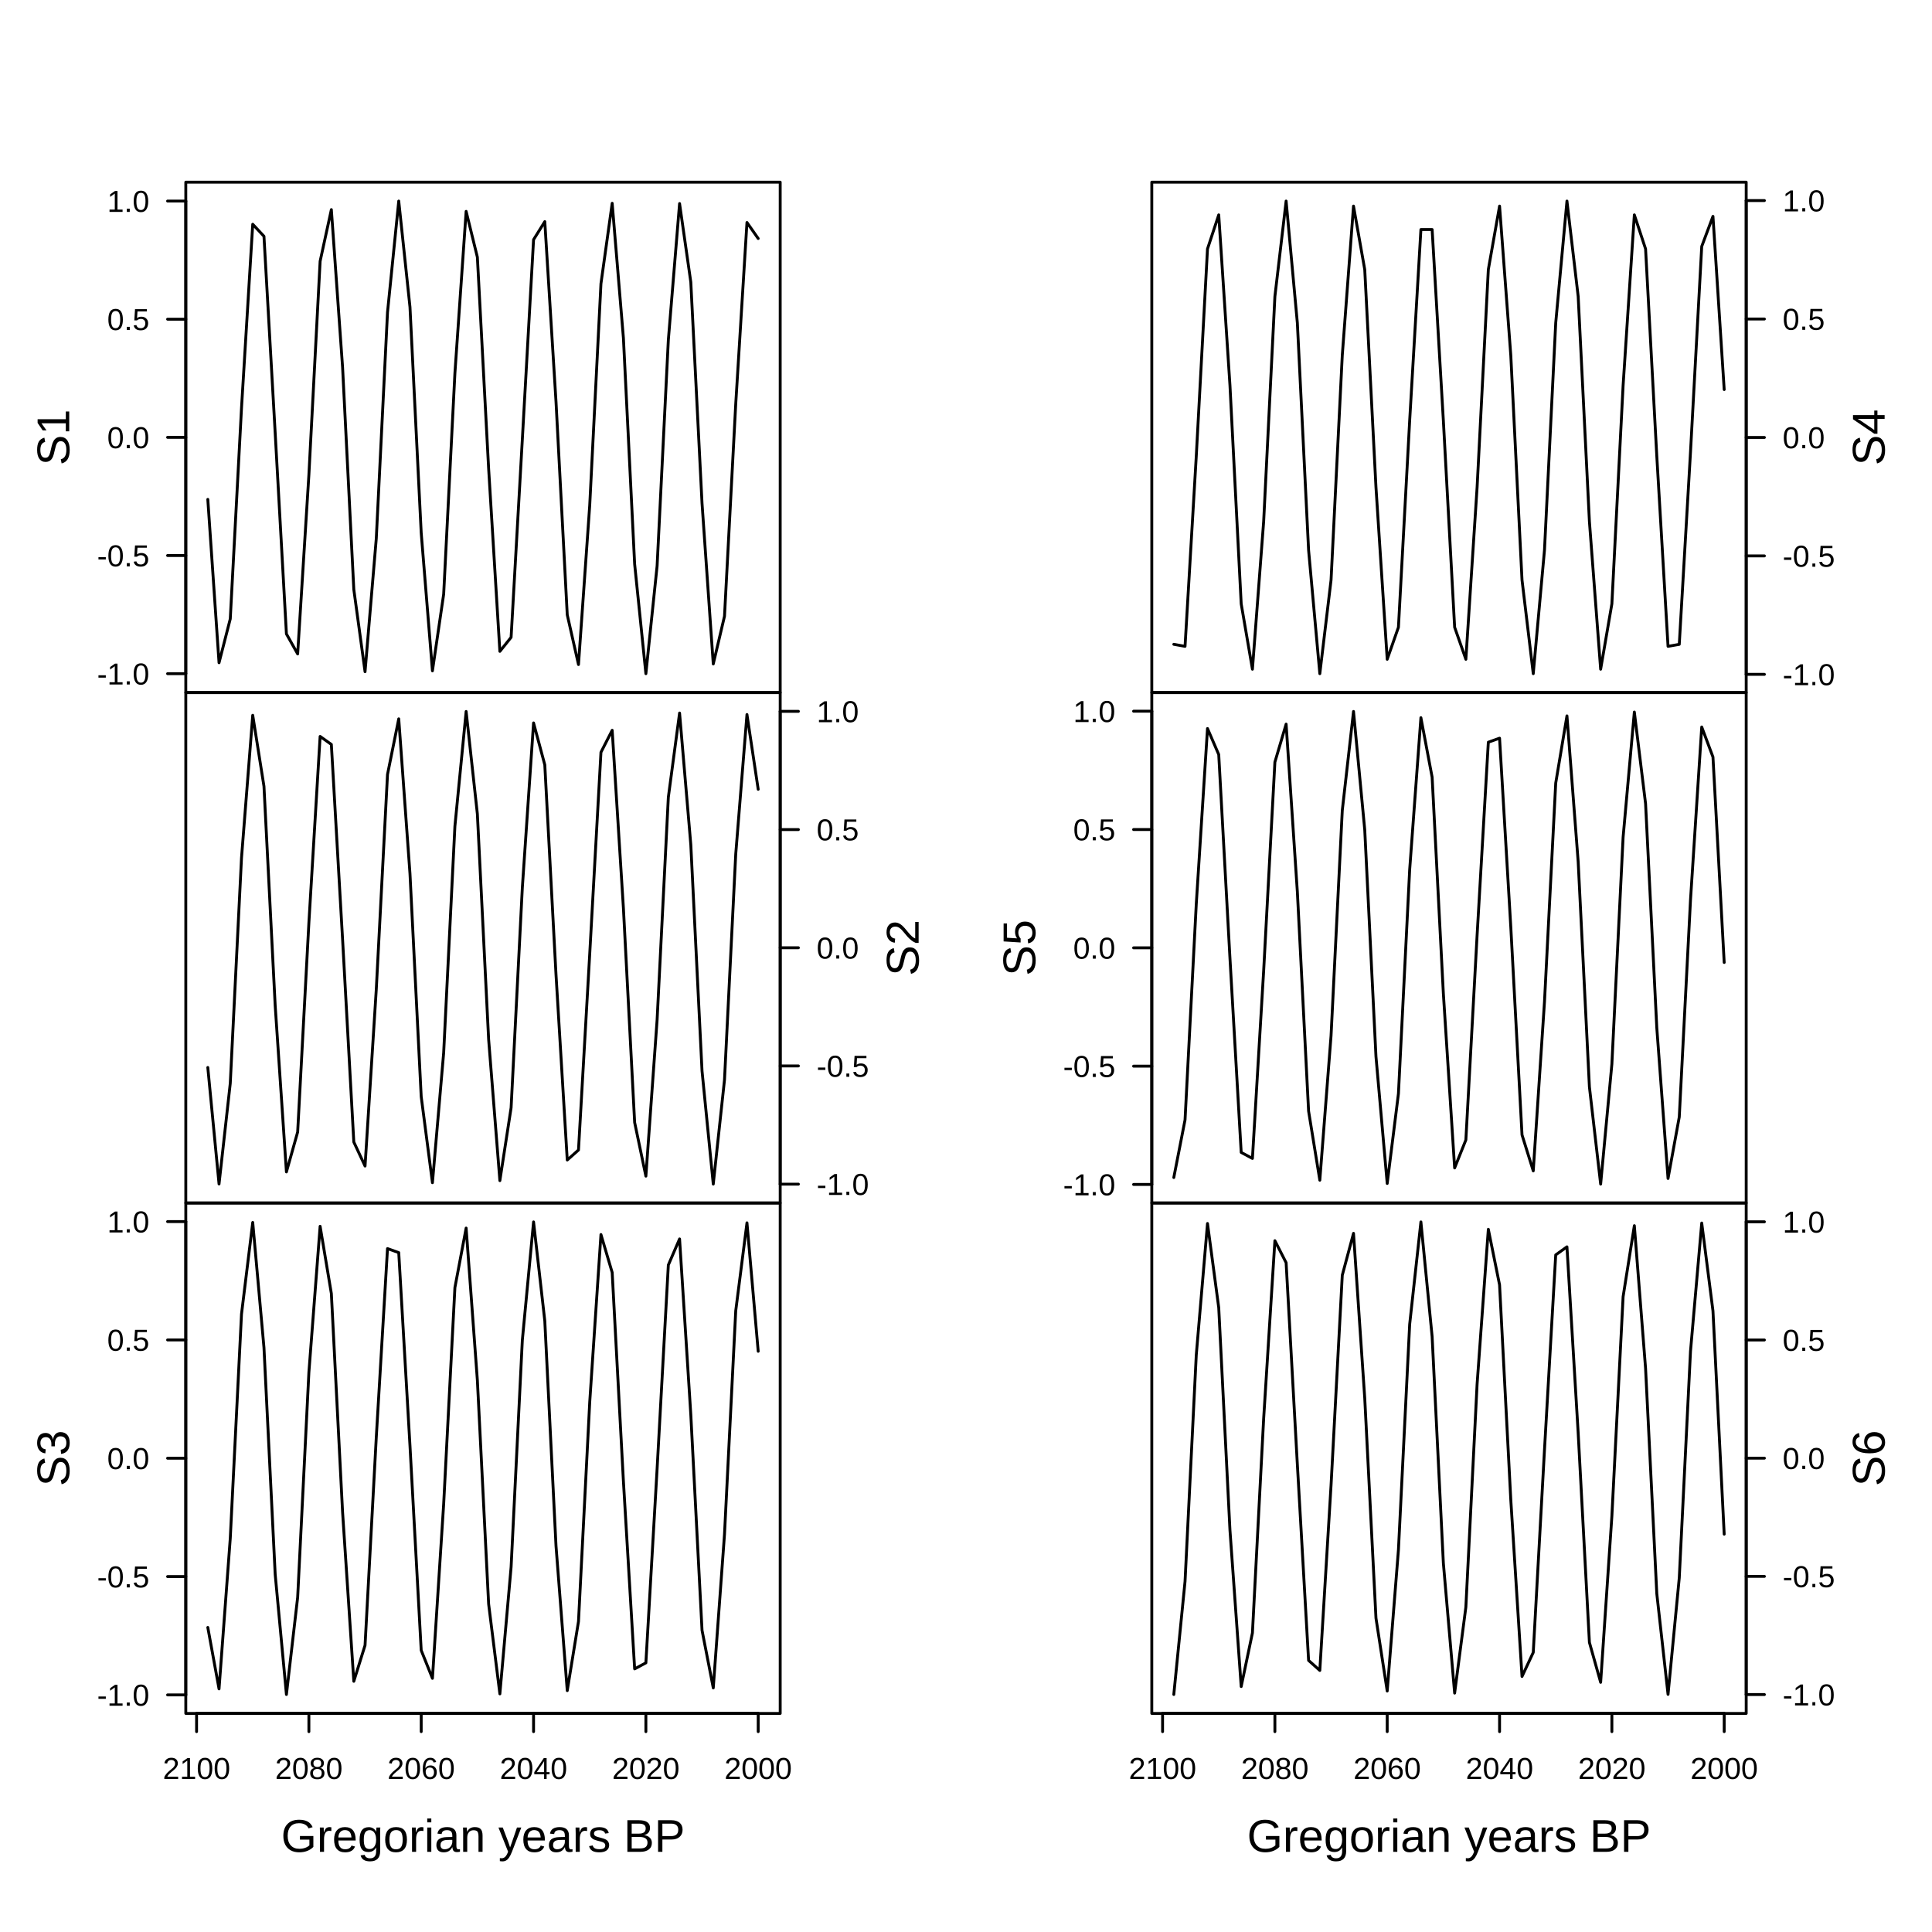
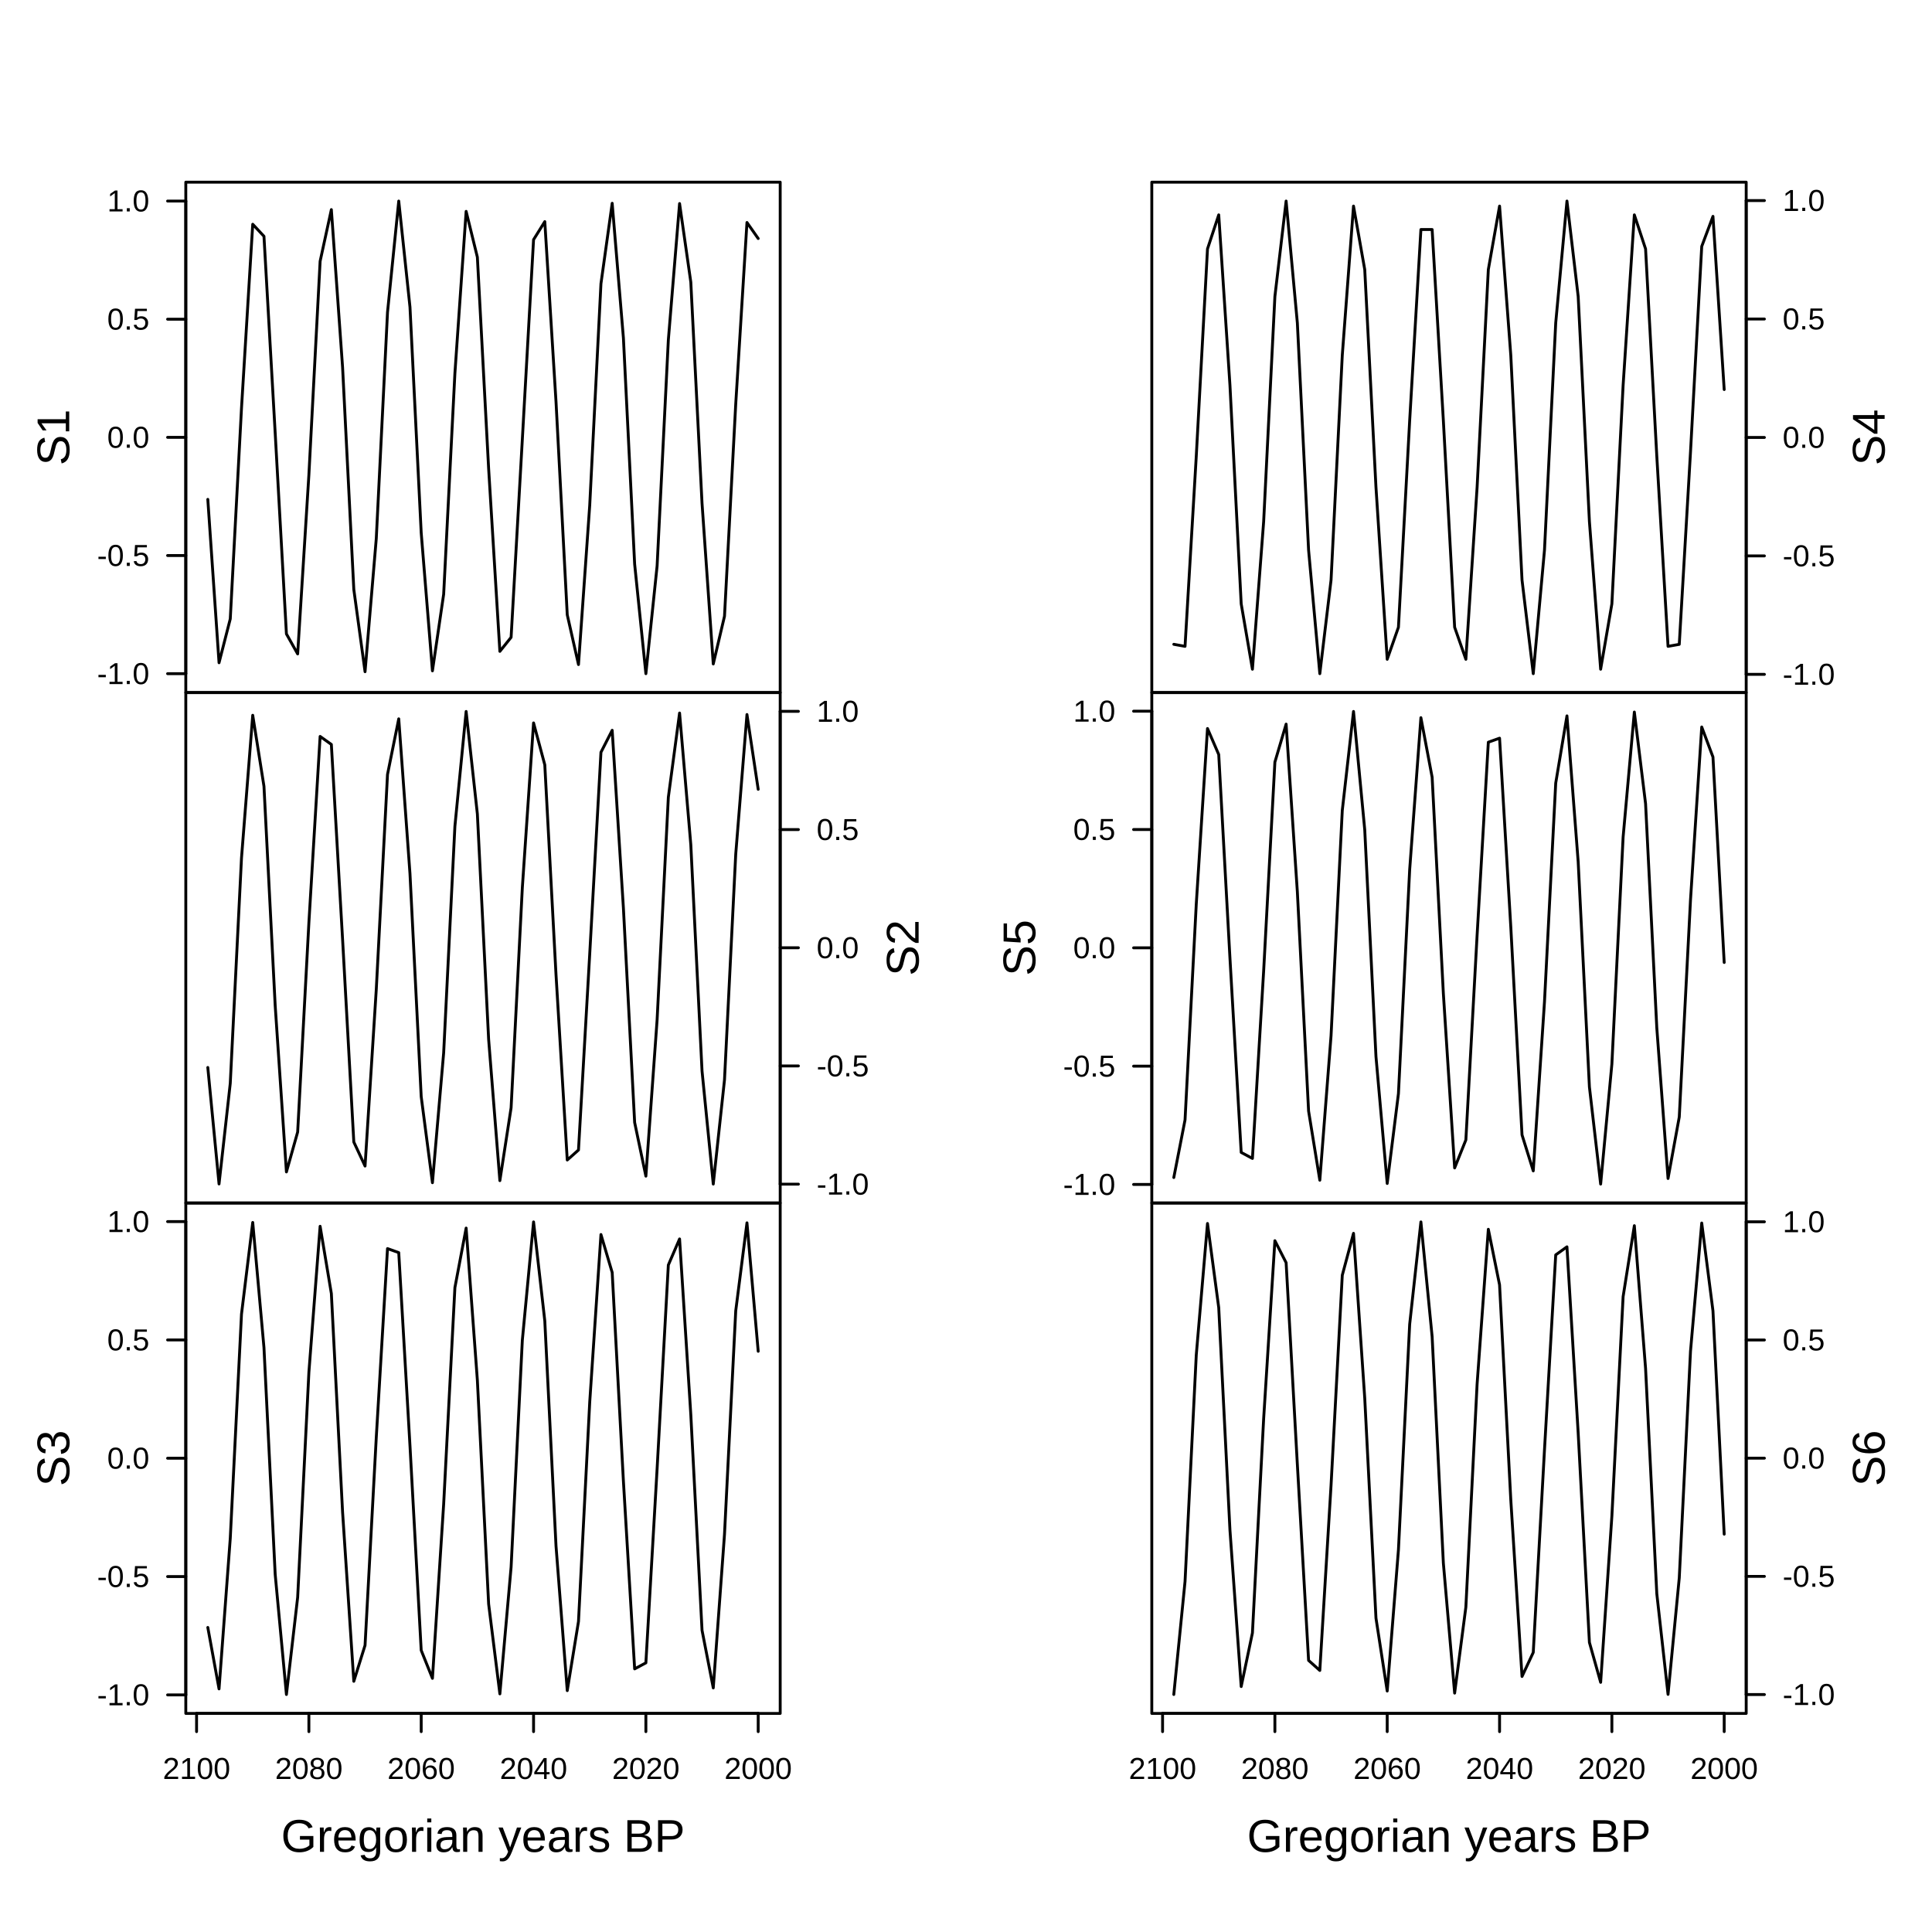
<svg xmlns="http://www.w3.org/2000/svg" class="svglite" width="504.00pt" height="504.00pt" viewBox="0 0 504.00 504.00">
  <defs>
    <style type="text/css">
    .svglite line, .svglite polyline, .svglite polygon, .svglite path, .svglite rect, .svglite circle {
      fill: none;
      stroke: #000000;
      stroke-linecap: round;
      stroke-linejoin: round;
      stroke-miterlimit: 10.00;
    }
    .svglite text {
      white-space: pre;
    }
  </style>
  </defs>
  <rect width="100%" height="100%" style="stroke: none; fill: #FFFFFF;" />
  <defs>
    <clipPath id="cpMC4wMHw1MDQuMDB8MC4wMHw1MDQuMDA=">
      <rect x="0.00" y="0.00" width="504.00" height="504.00" />
    </clipPath>
  </defs>
  <g clip-path="url(#cpMC4wMHw1MDQuMDB8MC4wMHw1MDQuMDA=)">
</g>
  <defs>
    <clipPath id="cpNDguNDd8MjAzLjUzfDQ3LjUyfDE4MC42Nw==">
      <rect x="48.47" y="47.52" width="155.06" height="133.15" />
    </clipPath>
  </defs>
  <g clip-path="url(#cpNDguNDd8MjAzLjUzfDQ3LjUyfDE4MC42Nw==)">
    <polyline points="54.21,130.27 57.14,172.89 60.07,161.45 63.00,106.48 65.93,58.50 68.86,61.64 71.79,113.00 74.72,165.37 77.65,170.59 80.58,123.87 83.51,68.16 86.44,54.68 89.37,95.82 92.30,153.77 95.23,175.23 98.16,140.49 101.09,81.48 104.02,52.45 106.95,80.10 109.88,139.00 112.81,175.00 115.74,155.00 118.67,97.39 121.60,55.14 124.53,67.08 127.47,122.25 130.40,169.92 133.33,166.26 136.26,114.64 139.19,62.52 142.12,57.81 145.05,104.85 147.98,160.39 150.91,173.36 153.84,131.84 156.77,74.00 159.70,53.03 162.63,88.19 165.56,147.17 168.49,175.74 171.42,147.63 174.35,88.69 177.28,53.10 180.21,73.59 183.14,131.32 186.07,173.21 189.00,160.75 191.93,105.39 194.86,58.04 197.79,62.22 " style="stroke-width: 0.75;" />
  </g>
  <g clip-path="url(#cpMC4wMHw1MDQuMDB8MC4wMHw1MDQuMDA=)">
    <polygon points="48.47,180.67 203.53,180.67 203.53,47.52 48.47,47.52 " style="stroke-width: 0.75;" />
    <line x1="48.47" y1="175.74" x2="48.47" y2="52.45" style="stroke-width: 0.75;" />
    <line x1="48.47" y1="175.74" x2="43.72" y2="175.74" style="stroke-width: 0.75;" />
    <line x1="48.47" y1="144.92" x2="43.72" y2="144.92" style="stroke-width: 0.75;" />
    <line x1="48.47" y1="114.09" x2="43.72" y2="114.09" style="stroke-width: 0.75;" />
    <line x1="48.47" y1="83.27" x2="43.72" y2="83.27" style="stroke-width: 0.75;" />
    <line x1="48.47" y1="52.45" x2="43.72" y2="52.45" style="stroke-width: 0.75;" />
-     <text x="38.97" y="178.57" text-anchor="end" style="font-size: 7.92px; font-family: &quot;Arial&quot;;" textLength="13.71px" lengthAdjust="spacingAndGlyphs">-1.0</text>
-     <text x="38.97" y="147.74" text-anchor="end" style="font-size: 7.92px; font-family: &quot;Arial&quot;;" textLength="13.71px" lengthAdjust="spacingAndGlyphs">-0.5</text>
-     <text x="38.97" y="116.92" text-anchor="end" style="font-size: 7.92px; font-family: &quot;Arial&quot;;" textLength="11.16px" lengthAdjust="spacingAndGlyphs">0.0</text>
-     <text x="38.97" y="86.10" text-anchor="end" style="font-size: 7.92px; font-family: &quot;Arial&quot;;" textLength="11.16px" lengthAdjust="spacingAndGlyphs">0.5</text>
-     <text x="38.97" y="55.27" text-anchor="end" style="font-size: 7.92px; font-family: &quot;Arial&quot;;" textLength="11.16px" lengthAdjust="spacingAndGlyphs">1.0</text>
-     <text transform="translate(18.06,114.10) rotate(-90)" text-anchor="middle" style="font-size: 12.00px; font-family: &quot;Arial&quot;;" textLength="13.45px" lengthAdjust="spacingAndGlyphs">S1</text>
+     <text x="38.97" y="178.46" text-anchor="end" style="font-size: 7.92px; font-family: &quot;Liberation Sans&quot;;" textLength="13.63px" lengthAdjust="spacingAndGlyphs">-1.0</text>
+     <text x="38.97" y="147.64" text-anchor="end" style="font-size: 7.92px; font-family: &quot;Liberation Sans&quot;;" textLength="13.63px" lengthAdjust="spacingAndGlyphs">-0.5</text>
+     <text x="38.97" y="116.81" text-anchor="end" style="font-size: 7.92px; font-family: &quot;Liberation Sans&quot;;" textLength="10.99px" lengthAdjust="spacingAndGlyphs">0.0</text>
+     <text x="38.97" y="85.99" text-anchor="end" style="font-size: 7.92px; font-family: &quot;Liberation Sans&quot;;" textLength="10.99px" lengthAdjust="spacingAndGlyphs">0.5</text>
+     <text x="38.97" y="55.16" text-anchor="end" style="font-size: 7.92px; font-family: &quot;Liberation Sans&quot;;" textLength="10.99px" lengthAdjust="spacingAndGlyphs">1.0</text>
+     <text transform="translate(18.06,114.10) rotate(-90)" text-anchor="middle" style="font-size: 12.00px; font-family: &quot;Liberation Sans&quot;;" textLength="14.68px" lengthAdjust="spacingAndGlyphs">S1</text>
  </g>
  <defs>
    <clipPath id="cpNDguNDd8MjAzLjUzfDE4MC42N3wzMTMuODI=">
      <rect x="48.47" y="180.67" width="155.06" height="133.15" />
    </clipPath>
  </defs>
  <g clip-path="url(#cpNDguNDd8MjAzLjUzfDE4MC42N3wzMTMuODI=)">
    <polyline points="54.21,278.47 57.14,308.86 60.07,282.60 63.00,223.83 65.93,186.59 68.86,205.11 71.79,262.36 74.72,305.72 77.65,295.31 80.58,240.70 83.51,192.11 86.44,194.20 89.37,245.06 92.30,297.92 95.23,304.19 98.16,258.10 101.09,202.03 104.02,187.52 106.95,227.92 109.88,286.08 112.81,308.53 115.74,274.63 118.67,215.55 121.60,185.60 124.53,212.33 127.47,271.15 130.40,307.99 133.33,288.98 136.26,231.59 139.19,188.59 142.12,199.52 145.05,254.32 147.98,302.61 150.91,300.00 153.84,248.88 156.77,196.25 159.70,190.51 162.63,236.92 165.56,292.82 168.49,306.82 171.42,266.04 174.35,207.98 177.28,186.01 180.21,220.34 183.14,279.40 186.07,308.89 189.00,281.70 191.93,222.83 194.86,186.40 197.79,205.91 " style="stroke-width: 0.75;" />
  </g>
  <g clip-path="url(#cpMC4wMHw1MDQuMDB8MC4wMHw1MDQuMDA=)">
    <polygon points="48.47,313.82 203.53,313.82 203.53,180.67 48.47,180.67 " style="stroke-width: 0.75;" />
    <line x1="203.53" y1="308.91" x2="203.53" y2="185.57" style="stroke-width: 0.75;" />
    <line x1="203.53" y1="308.91" x2="208.28" y2="308.91" style="stroke-width: 0.75;" />
    <line x1="203.53" y1="278.07" x2="208.28" y2="278.07" style="stroke-width: 0.75;" />
    <line x1="203.53" y1="247.24" x2="208.28" y2="247.24" style="stroke-width: 0.75;" />
    <line x1="203.53" y1="216.41" x2="208.28" y2="216.41" style="stroke-width: 0.75;" />
    <line x1="203.53" y1="185.57" x2="208.28" y2="185.57" style="stroke-width: 0.75;" />
-     <text x="213.03" y="311.73" style="font-size: 7.92px; font-family: &quot;Arial&quot;;" textLength="13.71px" lengthAdjust="spacingAndGlyphs">-1.0</text>
-     <text x="213.03" y="280.90" style="font-size: 7.92px; font-family: &quot;Arial&quot;;" textLength="13.71px" lengthAdjust="spacingAndGlyphs">-0.5</text>
-     <text x="213.03" y="250.07" style="font-size: 7.92px; font-family: &quot;Arial&quot;;" textLength="11.16px" lengthAdjust="spacingAndGlyphs">0.0</text>
-     <text x="213.03" y="219.23" style="font-size: 7.92px; font-family: &quot;Arial&quot;;" textLength="11.16px" lengthAdjust="spacingAndGlyphs">0.5</text>
-     <text x="213.03" y="188.40" style="font-size: 7.92px; font-family: &quot;Arial&quot;;" textLength="11.16px" lengthAdjust="spacingAndGlyphs">1.0</text>
-     <text transform="translate(239.64,247.25) rotate(-90)" text-anchor="middle" style="font-size: 12.00px; font-family: &quot;Arial&quot;;" textLength="13.45px" lengthAdjust="spacingAndGlyphs">S2</text>
+     <text x="213.03" y="311.63" style="font-size: 7.92px; font-family: &quot;Liberation Sans&quot;;" textLength="13.63px" lengthAdjust="spacingAndGlyphs">-1.0</text>
+     <text x="213.03" y="280.79" style="font-size: 7.92px; font-family: &quot;Liberation Sans&quot;;" textLength="13.63px" lengthAdjust="spacingAndGlyphs">-0.5</text>
+     <text x="213.03" y="249.96" style="font-size: 7.92px; font-family: &quot;Liberation Sans&quot;;" textLength="10.99px" lengthAdjust="spacingAndGlyphs">0.0</text>
+     <text x="213.03" y="219.13" style="font-size: 7.92px; font-family: &quot;Liberation Sans&quot;;" textLength="10.99px" lengthAdjust="spacingAndGlyphs">0.5</text>
+     <text x="213.03" y="188.29" style="font-size: 7.92px; font-family: &quot;Liberation Sans&quot;;" textLength="10.99px" lengthAdjust="spacingAndGlyphs">1.0</text>
+     <text transform="translate(239.64,247.25) rotate(-90)" text-anchor="middle" style="font-size: 12.00px; font-family: &quot;Liberation Sans&quot;;" textLength="14.68px" lengthAdjust="spacingAndGlyphs">S2</text>
  </g>
  <defs>
    <clipPath id="cpNDguNDd8MjAzLjUzfDMxMy44Mnw0NDYuOTg=">
      <rect x="48.47" y="313.82" width="155.06" height="133.15" />
    </clipPath>
  </defs>
  <g clip-path="url(#cpNDguNDd8MjAzLjUzfDMxMy44Mnw0NDYuOTg=)">
    <polyline points="54.21,424.55 57.14,440.58 60.07,401.30 63.00,342.82 65.93,318.90 68.86,351.54 71.79,410.73 74.72,442.04 77.65,416.70 80.58,358.00 83.51,319.90 86.44,337.44 89.37,394.49 92.30,438.60 95.23,429.21 98.16,374.96 101.09,325.72 104.02,326.77 106.95,377.14 109.88,430.52 112.81,437.83 115.74,392.36 118.67,335.90 121.60,320.37 124.53,360.04 127.47,418.44 130.40,441.88 133.33,408.81 136.26,349.63 139.19,318.76 142.12,344.57 145.05,403.34 147.98,441.03 150.91,422.99 153.84,365.80 156.77,322.05 159.70,331.96 162.63,386.41 165.56,435.36 168.49,433.79 171.42,383.15 174.35,330.00 177.28,323.20 180.21,369.01 183.14,425.30 186.07,440.33 189.00,400.27 191.93,341.96 194.86,319.00 197.79,352.51 " style="stroke-width: 0.75;" />
  </g>
  <g clip-path="url(#cpMC4wMHw1MDQuMDB8MC4wMHw1MDQuMDA=)">
    <polygon points="48.47,446.98 203.53,446.98 203.53,313.82 48.47,313.82 " style="stroke-width: 0.75;" />
    <line x1="197.79" y1="446.98" x2="51.28" y2="446.98" style="stroke-width: 0.75;" />
    <line x1="197.79" y1="446.98" x2="197.79" y2="451.73" style="stroke-width: 0.75;" />
    <line x1="168.49" y1="446.98" x2="168.49" y2="451.73" style="stroke-width: 0.75;" />
    <line x1="139.19" y1="446.98" x2="139.19" y2="451.73" style="stroke-width: 0.75;" />
    <line x1="109.88" y1="446.98" x2="109.88" y2="451.73" style="stroke-width: 0.75;" />
    <line x1="80.58" y1="446.98" x2="80.58" y2="451.73" style="stroke-width: 0.75;" />
    <line x1="51.28" y1="446.98" x2="51.28" y2="451.73" style="stroke-width: 0.75;" />
-     <text x="51.28" y="464.08" text-anchor="middle" style="font-size: 7.92px; font-family: &quot;Arial&quot;;" textLength="18.09px" lengthAdjust="spacingAndGlyphs">2100</text>
-     <text x="80.58" y="464.08" text-anchor="middle" style="font-size: 7.92px; font-family: &quot;Arial&quot;;" textLength="18.09px" lengthAdjust="spacingAndGlyphs">2080</text>
-     <text x="109.88" y="464.08" text-anchor="middle" style="font-size: 7.92px; font-family: &quot;Arial&quot;;" textLength="18.09px" lengthAdjust="spacingAndGlyphs">2060</text>
-     <text x="139.19" y="464.08" text-anchor="middle" style="font-size: 7.92px; font-family: &quot;Arial&quot;;" textLength="18.09px" lengthAdjust="spacingAndGlyphs">2040</text>
-     <text x="168.49" y="464.08" text-anchor="middle" style="font-size: 7.92px; font-family: &quot;Arial&quot;;" textLength="18.09px" lengthAdjust="spacingAndGlyphs">2020</text>
-     <text x="197.79" y="464.08" text-anchor="middle" style="font-size: 7.92px; font-family: &quot;Arial&quot;;" textLength="18.09px" lengthAdjust="spacingAndGlyphs">2000</text>
+     <text x="51.28" y="464.08" text-anchor="middle" style="font-size: 7.92px; font-family: &quot;Liberation Sans&quot;;" textLength="17.60px" lengthAdjust="spacingAndGlyphs">2100</text>
+     <text x="80.58" y="464.08" text-anchor="middle" style="font-size: 7.92px; font-family: &quot;Liberation Sans&quot;;" textLength="17.60px" lengthAdjust="spacingAndGlyphs">2080</text>
+     <text x="109.88" y="464.08" text-anchor="middle" style="font-size: 7.92px; font-family: &quot;Liberation Sans&quot;;" textLength="17.60px" lengthAdjust="spacingAndGlyphs">2060</text>
+     <text x="139.19" y="464.08" text-anchor="middle" style="font-size: 7.92px; font-family: &quot;Liberation Sans&quot;;" textLength="17.60px" lengthAdjust="spacingAndGlyphs">2040</text>
+     <text x="168.49" y="464.08" text-anchor="middle" style="font-size: 7.92px; font-family: &quot;Liberation Sans&quot;;" textLength="17.60px" lengthAdjust="spacingAndGlyphs">2020</text>
+     <text x="197.79" y="464.08" text-anchor="middle" style="font-size: 7.92px; font-family: &quot;Liberation Sans&quot;;" textLength="17.60px" lengthAdjust="spacingAndGlyphs">2000</text>
    <line x1="48.47" y1="442.15" x2="48.47" y2="318.68" style="stroke-width: 0.75;" />
    <line x1="48.47" y1="442.15" x2="43.72" y2="442.15" style="stroke-width: 0.75;" />
    <line x1="48.47" y1="411.28" x2="43.72" y2="411.28" style="stroke-width: 0.75;" />
    <line x1="48.47" y1="380.41" x2="43.72" y2="380.41" style="stroke-width: 0.75;" />
    <line x1="48.47" y1="349.55" x2="43.72" y2="349.55" style="stroke-width: 0.75;" />
    <line x1="48.47" y1="318.68" x2="43.72" y2="318.68" style="stroke-width: 0.75;" />
-     <text x="38.97" y="444.97" text-anchor="end" style="font-size: 7.92px; font-family: &quot;Arial&quot;;" textLength="13.71px" lengthAdjust="spacingAndGlyphs">-1.0</text>
-     <text x="38.97" y="414.11" text-anchor="end" style="font-size: 7.92px; font-family: &quot;Arial&quot;;" textLength="13.71px" lengthAdjust="spacingAndGlyphs">-0.5</text>
-     <text x="38.97" y="383.24" text-anchor="end" style="font-size: 7.92px; font-family: &quot;Arial&quot;;" textLength="11.16px" lengthAdjust="spacingAndGlyphs">0.0</text>
-     <text x="38.97" y="352.37" text-anchor="end" style="font-size: 7.92px; font-family: &quot;Arial&quot;;" textLength="11.16px" lengthAdjust="spacingAndGlyphs">0.5</text>
-     <text x="38.97" y="321.51" text-anchor="end" style="font-size: 7.92px; font-family: &quot;Arial&quot;;" textLength="11.16px" lengthAdjust="spacingAndGlyphs">1.0</text>
-     <text x="126.00" y="483.09" text-anchor="middle" style="font-size: 12.00px; font-family: &quot;Arial&quot;;" textLength="108.90px" lengthAdjust="spacingAndGlyphs">Gregorian years BP</text>
-     <text transform="translate(18.06,380.40) rotate(-90)" text-anchor="middle" style="font-size: 12.00px; font-family: &quot;Arial&quot;;" textLength="13.45px" lengthAdjust="spacingAndGlyphs">S3</text>
+     <text x="38.97" y="444.86" text-anchor="end" style="font-size: 7.92px; font-family: &quot;Liberation Sans&quot;;" textLength="13.63px" lengthAdjust="spacingAndGlyphs">-1.0</text>
+     <text x="38.97" y="414.00" text-anchor="end" style="font-size: 7.92px; font-family: &quot;Liberation Sans&quot;;" textLength="13.63px" lengthAdjust="spacingAndGlyphs">-0.5</text>
+     <text x="38.97" y="383.13" text-anchor="end" style="font-size: 7.92px; font-family: &quot;Liberation Sans&quot;;" textLength="10.99px" lengthAdjust="spacingAndGlyphs">0.0</text>
+     <text x="38.97" y="352.27" text-anchor="end" style="font-size: 7.92px; font-family: &quot;Liberation Sans&quot;;" textLength="10.99px" lengthAdjust="spacingAndGlyphs">0.5</text>
+     <text x="38.97" y="321.40" text-anchor="end" style="font-size: 7.92px; font-family: &quot;Liberation Sans&quot;;" textLength="10.99px" lengthAdjust="spacingAndGlyphs">1.0</text>
+     <text x="126.00" y="483.09" text-anchor="middle" style="font-size: 12.00px; font-family: &quot;Liberation Sans&quot;;" textLength="105.40px" lengthAdjust="spacingAndGlyphs">Gregorian years BP</text>
+     <text transform="translate(18.06,380.40) rotate(-90)" text-anchor="middle" style="font-size: 12.00px; font-family: &quot;Liberation Sans&quot;;" textLength="14.68px" lengthAdjust="spacingAndGlyphs">S3</text>
  </g>
  <defs>
    <clipPath id="cpMzAwLjQ3fDQ1NS41M3w0Ny41MnwxODAuNjc=">
      <rect x="300.47" y="47.52" width="155.06" height="133.15" />
    </clipPath>
  </defs>
  <g clip-path="url(#cpMzAwLjQ3fDQ1NS41M3w0Ny41MnwxODAuNjc=)">
    <polyline points="306.21,168.08 309.14,168.61 312.07,119.03 315.00,64.93 317.93,56.05 320.86,100.55 323.79,157.52 326.72,174.58 329.65,136.05 332.58,77.35 335.51,52.45 338.44,84.25 341.37,143.50 344.30,175.74 347.23,151.32 350.16,92.69 353.09,53.76 356.02,70.32 358.95,127.14 361.88,171.99 364.81,163.63 367.74,109.74 370.67,59.88 373.60,59.88 376.53,109.74 379.47,163.63 382.40,171.99 385.33,127.14 388.26,70.32 391.19,53.76 394.12,92.69 397.05,151.32 399.98,175.74 402.91,143.50 405.84,84.25 408.77,52.45 411.70,77.35 414.63,136.05 417.56,174.58 420.49,157.52 423.42,100.55 426.35,56.05 429.28,64.93 432.21,119.03 435.14,168.61 438.07,168.09 441.00,117.94 443.93,64.28 446.86,56.44 449.79,101.62 " style="stroke-width: 0.75;" />
  </g>
  <g clip-path="url(#cpMC4wMHw1MDQuMDB8MC4wMHw1MDQuMDA=)">
    <polygon points="300.47,180.67 455.53,180.67 455.53,47.52 300.47,47.52 " style="stroke-width: 0.75;" />
    <line x1="455.53" y1="175.92" x2="455.53" y2="52.32" style="stroke-width: 0.75;" />
    <line x1="455.53" y1="175.92" x2="460.28" y2="175.92" style="stroke-width: 0.75;" />
    <line x1="455.53" y1="145.02" x2="460.28" y2="145.02" style="stroke-width: 0.75;" />
    <line x1="455.53" y1="114.12" x2="460.28" y2="114.12" style="stroke-width: 0.75;" />
    <line x1="455.53" y1="83.22" x2="460.28" y2="83.22" style="stroke-width: 0.75;" />
    <line x1="455.53" y1="52.32" x2="460.28" y2="52.32" style="stroke-width: 0.75;" />
-     <text x="465.03" y="178.74" style="font-size: 7.92px; font-family: &quot;Arial&quot;;" textLength="13.71px" lengthAdjust="spacingAndGlyphs">-1.0</text>
-     <text x="465.03" y="147.84" style="font-size: 7.92px; font-family: &quot;Arial&quot;;" textLength="13.71px" lengthAdjust="spacingAndGlyphs">-0.5</text>
-     <text x="465.03" y="116.94" style="font-size: 7.92px; font-family: &quot;Arial&quot;;" textLength="11.16px" lengthAdjust="spacingAndGlyphs">0.0</text>
-     <text x="465.03" y="86.04" style="font-size: 7.92px; font-family: &quot;Arial&quot;;" textLength="11.16px" lengthAdjust="spacingAndGlyphs">0.5</text>
-     <text x="465.03" y="55.14" style="font-size: 7.92px; font-family: &quot;Arial&quot;;" textLength="11.16px" lengthAdjust="spacingAndGlyphs">1.0</text>
-     <text transform="translate(491.64,114.10) rotate(-90)" text-anchor="middle" style="font-size: 12.00px; font-family: &quot;Arial&quot;;" textLength="13.45px" lengthAdjust="spacingAndGlyphs">S4</text>
+     <text x="465.03" y="178.63" style="font-size: 7.92px; font-family: &quot;Liberation Sans&quot;;" textLength="13.63px" lengthAdjust="spacingAndGlyphs">-1.0</text>
+     <text x="465.03" y="147.73" style="font-size: 7.92px; font-family: &quot;Liberation Sans&quot;;" textLength="13.63px" lengthAdjust="spacingAndGlyphs">-0.5</text>
+     <text x="465.03" y="116.83" style="font-size: 7.92px; font-family: &quot;Liberation Sans&quot;;" textLength="10.99px" lengthAdjust="spacingAndGlyphs">0.0</text>
+     <text x="465.03" y="85.93" style="font-size: 7.92px; font-family: &quot;Liberation Sans&quot;;" textLength="10.99px" lengthAdjust="spacingAndGlyphs">0.5</text>
+     <text x="465.03" y="55.03" style="font-size: 7.92px; font-family: &quot;Liberation Sans&quot;;" textLength="10.99px" lengthAdjust="spacingAndGlyphs">1.0</text>
+     <text transform="translate(491.64,114.10) rotate(-90)" text-anchor="middle" style="font-size: 12.00px; font-family: &quot;Liberation Sans&quot;;" textLength="14.68px" lengthAdjust="spacingAndGlyphs">S4</text>
  </g>
  <defs>
    <clipPath id="cpMzAwLjQ3fDQ1NS41M3wxODAuNjd8MzEzLjgy">
      <rect x="300.47" y="180.67" width="155.06" height="133.15" />
    </clipPath>
  </defs>
  <g clip-path="url(#cpMzAwLjQ3fDQ1NS41M3wxODAuNjd8MzEzLjgy)">
    <polyline points="306.21,307.18 309.14,292.15 312.07,235.86 315.00,190.05 317.93,196.84 320.86,249.99 323.79,300.63 326.72,302.20 329.65,253.26 332.58,198.81 335.51,188.90 338.44,232.65 341.37,289.84 344.30,307.88 347.23,270.19 350.16,211.42 353.09,185.60 356.02,216.47 358.95,275.65 361.88,308.73 364.81,285.29 367.74,226.89 370.67,187.22 373.60,202.75 376.53,259.20 379.47,304.68 382.40,297.37 385.33,243.99 388.26,193.62 391.19,192.57 394.12,241.81 397.05,296.06 399.98,305.45 402.91,261.34 405.84,204.29 408.77,186.75 411.70,224.84 414.63,283.55 417.56,308.89 420.49,277.58 423.42,218.39 426.35,185.75 429.28,209.66 432.21,268.15 435.14,307.43 438.07,291.39 441.00,234.79 443.93,189.65 446.86,197.48 449.79,251.08 " style="stroke-width: 0.75;" />
  </g>
  <g clip-path="url(#cpMC4wMHw1MDQuMDB8MC4wMHw1MDQuMDA=)">
    <polygon points="300.47,313.82 455.53,313.82 455.53,180.67 300.47,180.67 " style="stroke-width: 0.75;" />
    <line x1="300.47" y1="308.99" x2="300.47" y2="185.53" style="stroke-width: 0.75;" />
    <line x1="300.47" y1="308.99" x2="295.72" y2="308.99" style="stroke-width: 0.75;" />
    <line x1="300.47" y1="278.13" x2="295.72" y2="278.13" style="stroke-width: 0.75;" />
    <line x1="300.47" y1="247.26" x2="295.72" y2="247.26" style="stroke-width: 0.75;" />
    <line x1="300.47" y1="216.40" x2="295.72" y2="216.40" style="stroke-width: 0.75;" />
    <line x1="300.47" y1="185.53" x2="295.72" y2="185.53" style="stroke-width: 0.75;" />
-     <text x="290.97" y="311.82" text-anchor="end" style="font-size: 7.92px; font-family: &quot;Arial&quot;;" textLength="13.71px" lengthAdjust="spacingAndGlyphs">-1.0</text>
-     <text x="290.97" y="280.95" text-anchor="end" style="font-size: 7.92px; font-family: &quot;Arial&quot;;" textLength="13.71px" lengthAdjust="spacingAndGlyphs">-0.5</text>
-     <text x="290.97" y="250.09" text-anchor="end" style="font-size: 7.92px; font-family: &quot;Arial&quot;;" textLength="11.16px" lengthAdjust="spacingAndGlyphs">0.0</text>
-     <text x="290.97" y="219.22" text-anchor="end" style="font-size: 7.92px; font-family: &quot;Arial&quot;;" textLength="11.16px" lengthAdjust="spacingAndGlyphs">0.5</text>
-     <text x="290.97" y="188.36" text-anchor="end" style="font-size: 7.92px; font-family: &quot;Arial&quot;;" textLength="11.16px" lengthAdjust="spacingAndGlyphs">1.0</text>
-     <text transform="translate(270.06,247.25) rotate(-90)" text-anchor="middle" style="font-size: 12.00px; font-family: &quot;Arial&quot;;" textLength="13.45px" lengthAdjust="spacingAndGlyphs">S5</text>
+     <text x="290.97" y="311.71" text-anchor="end" style="font-size: 7.92px; font-family: &quot;Liberation Sans&quot;;" textLength="13.63px" lengthAdjust="spacingAndGlyphs">-1.0</text>
+     <text x="290.97" y="280.85" text-anchor="end" style="font-size: 7.92px; font-family: &quot;Liberation Sans&quot;;" textLength="13.63px" lengthAdjust="spacingAndGlyphs">-0.5</text>
+     <text x="290.97" y="249.98" text-anchor="end" style="font-size: 7.92px; font-family: &quot;Liberation Sans&quot;;" textLength="10.99px" lengthAdjust="spacingAndGlyphs">0.0</text>
+     <text x="290.97" y="219.11" text-anchor="end" style="font-size: 7.92px; font-family: &quot;Liberation Sans&quot;;" textLength="10.99px" lengthAdjust="spacingAndGlyphs">0.5</text>
+     <text x="290.97" y="188.25" text-anchor="end" style="font-size: 7.92px; font-family: &quot;Liberation Sans&quot;;" textLength="10.99px" lengthAdjust="spacingAndGlyphs">1.0</text>
+     <text transform="translate(270.06,247.25) rotate(-90)" text-anchor="middle" style="font-size: 12.00px; font-family: &quot;Liberation Sans&quot;;" textLength="14.68px" lengthAdjust="spacingAndGlyphs">S5</text>
  </g>
  <defs>
    <clipPath id="cpMzAwLjQ3fDQ1NS41M3wzMTMuODJ8NDQ2Ljk4">
      <rect x="300.47" y="313.82" width="155.06" height="133.15" />
    </clipPath>
  </defs>
  <g clip-path="url(#cpMzAwLjQ3fDQ1NS41M3wzMTMuODJ8NDQ2Ljk4)">
    <polyline points="306.21,442.04 309.14,412.56 312.07,353.50 315.00,319.17 317.93,341.13 320.86,399.19 323.79,439.97 326.72,425.98 329.65,370.07 332.58,323.66 335.51,329.40 338.44,382.03 341.37,433.15 344.30,435.77 347.23,387.47 350.16,332.67 353.09,321.74 356.02,364.74 358.95,422.13 361.88,441.14 364.81,404.31 367.74,345.48 370.67,318.76 373.60,348.70 376.53,407.78 379.47,441.68 382.40,419.24 385.33,361.08 388.26,320.68 391.19,335.18 394.12,391.25 397.05,437.34 399.98,431.07 402.91,378.21 405.84,327.36 408.77,325.26 411.70,373.86 414.63,428.46 417.56,438.87 420.49,395.52 423.42,338.26 426.35,319.74 429.28,356.98 432.21,415.75 435.14,442.01 438.07,411.62 441.00,352.52 443.93,319.05 446.86,341.97 449.79,400.22 " style="stroke-width: 0.75;" />
  </g>
  <g clip-path="url(#cpMC4wMHw1MDQuMDB8MC4wMHw1MDQuMDA=)">
    <polygon points="300.47,446.98 455.53,446.98 455.53,313.82 300.47,313.82 " style="stroke-width: 0.75;" />
    <line x1="449.79" y1="446.98" x2="303.28" y2="446.98" style="stroke-width: 0.75;" />
    <line x1="449.79" y1="446.98" x2="449.79" y2="451.73" style="stroke-width: 0.75;" />
    <line x1="420.49" y1="446.98" x2="420.49" y2="451.73" style="stroke-width: 0.75;" />
    <line x1="391.19" y1="446.98" x2="391.19" y2="451.73" style="stroke-width: 0.75;" />
    <line x1="361.88" y1="446.98" x2="361.88" y2="451.73" style="stroke-width: 0.75;" />
    <line x1="332.58" y1="446.98" x2="332.58" y2="451.73" style="stroke-width: 0.75;" />
    <line x1="303.28" y1="446.98" x2="303.28" y2="451.73" style="stroke-width: 0.75;" />
-     <text x="303.28" y="464.08" text-anchor="middle" style="font-size: 7.92px; font-family: &quot;Arial&quot;;" textLength="18.09px" lengthAdjust="spacingAndGlyphs">2100</text>
-     <text x="332.58" y="464.08" text-anchor="middle" style="font-size: 7.92px; font-family: &quot;Arial&quot;;" textLength="18.09px" lengthAdjust="spacingAndGlyphs">2080</text>
-     <text x="361.88" y="464.08" text-anchor="middle" style="font-size: 7.92px; font-family: &quot;Arial&quot;;" textLength="18.09px" lengthAdjust="spacingAndGlyphs">2060</text>
-     <text x="391.19" y="464.08" text-anchor="middle" style="font-size: 7.92px; font-family: &quot;Arial&quot;;" textLength="18.09px" lengthAdjust="spacingAndGlyphs">2040</text>
-     <text x="420.49" y="464.08" text-anchor="middle" style="font-size: 7.92px; font-family: &quot;Arial&quot;;" textLength="18.09px" lengthAdjust="spacingAndGlyphs">2020</text>
-     <text x="449.79" y="464.08" text-anchor="middle" style="font-size: 7.92px; font-family: &quot;Arial&quot;;" textLength="18.09px" lengthAdjust="spacingAndGlyphs">2000</text>
+     <text x="303.28" y="464.08" text-anchor="middle" style="font-size: 7.92px; font-family: &quot;Liberation Sans&quot;;" textLength="17.60px" lengthAdjust="spacingAndGlyphs">2100</text>
+     <text x="332.58" y="464.08" text-anchor="middle" style="font-size: 7.92px; font-family: &quot;Liberation Sans&quot;;" textLength="17.60px" lengthAdjust="spacingAndGlyphs">2080</text>
+     <text x="361.88" y="464.08" text-anchor="middle" style="font-size: 7.92px; font-family: &quot;Liberation Sans&quot;;" textLength="17.60px" lengthAdjust="spacingAndGlyphs">2060</text>
+     <text x="391.19" y="464.08" text-anchor="middle" style="font-size: 7.92px; font-family: &quot;Liberation Sans&quot;;" textLength="17.60px" lengthAdjust="spacingAndGlyphs">2040</text>
+     <text x="420.49" y="464.08" text-anchor="middle" style="font-size: 7.92px; font-family: &quot;Liberation Sans&quot;;" textLength="17.60px" lengthAdjust="spacingAndGlyphs">2020</text>
+     <text x="449.79" y="464.08" text-anchor="middle" style="font-size: 7.92px; font-family: &quot;Liberation Sans&quot;;" textLength="17.60px" lengthAdjust="spacingAndGlyphs">2000</text>
    <line x1="455.53" y1="442.06" x2="455.53" y2="318.73" style="stroke-width: 0.75;" />
    <line x1="455.53" y1="442.06" x2="460.28" y2="442.06" style="stroke-width: 0.75;" />
    <line x1="455.53" y1="411.23" x2="460.28" y2="411.23" style="stroke-width: 0.75;" />
    <line x1="455.53" y1="380.39" x2="460.28" y2="380.39" style="stroke-width: 0.75;" />
    <line x1="455.53" y1="349.56" x2="460.28" y2="349.56" style="stroke-width: 0.75;" />
    <line x1="455.53" y1="318.73" x2="460.28" y2="318.73" style="stroke-width: 0.75;" />
-     <text x="465.03" y="444.89" style="font-size: 7.92px; font-family: &quot;Arial&quot;;" textLength="13.71px" lengthAdjust="spacingAndGlyphs">-1.0</text>
-     <text x="465.03" y="414.05" style="font-size: 7.92px; font-family: &quot;Arial&quot;;" textLength="13.71px" lengthAdjust="spacingAndGlyphs">-0.5</text>
-     <text x="465.03" y="383.22" style="font-size: 7.92px; font-family: &quot;Arial&quot;;" textLength="11.16px" lengthAdjust="spacingAndGlyphs">0.0</text>
-     <text x="465.03" y="352.39" style="font-size: 7.92px; font-family: &quot;Arial&quot;;" textLength="11.16px" lengthAdjust="spacingAndGlyphs">0.5</text>
-     <text x="465.03" y="321.55" style="font-size: 7.92px; font-family: &quot;Arial&quot;;" textLength="11.16px" lengthAdjust="spacingAndGlyphs">1.0</text>
-     <text x="378.00" y="483.09" text-anchor="middle" style="font-size: 12.00px; font-family: &quot;Arial&quot;;" textLength="108.90px" lengthAdjust="spacingAndGlyphs">Gregorian years BP</text>
-     <text transform="translate(491.64,380.40) rotate(-90)" text-anchor="middle" style="font-size: 12.00px; font-family: &quot;Arial&quot;;" textLength="13.45px" lengthAdjust="spacingAndGlyphs">S6</text>
+     <text x="465.03" y="444.78" style="font-size: 7.92px; font-family: &quot;Liberation Sans&quot;;" textLength="13.63px" lengthAdjust="spacingAndGlyphs">-1.0</text>
+     <text x="465.03" y="413.94" style="font-size: 7.92px; font-family: &quot;Liberation Sans&quot;;" textLength="13.63px" lengthAdjust="spacingAndGlyphs">-0.5</text>
+     <text x="465.03" y="383.11" style="font-size: 7.92px; font-family: &quot;Liberation Sans&quot;;" textLength="10.99px" lengthAdjust="spacingAndGlyphs">0.0</text>
+     <text x="465.03" y="352.28" style="font-size: 7.92px; font-family: &quot;Liberation Sans&quot;;" textLength="10.99px" lengthAdjust="spacingAndGlyphs">0.5</text>
+     <text x="465.03" y="321.44" style="font-size: 7.92px; font-family: &quot;Liberation Sans&quot;;" textLength="10.99px" lengthAdjust="spacingAndGlyphs">1.0</text>
+     <text x="378.00" y="483.09" text-anchor="middle" style="font-size: 12.00px; font-family: &quot;Liberation Sans&quot;;" textLength="105.40px" lengthAdjust="spacingAndGlyphs">Gregorian years BP</text>
+     <text transform="translate(491.64,380.40) rotate(-90)" text-anchor="middle" style="font-size: 12.00px; font-family: &quot;Liberation Sans&quot;;" textLength="14.68px" lengthAdjust="spacingAndGlyphs">S6</text>
  </g>
</svg>
